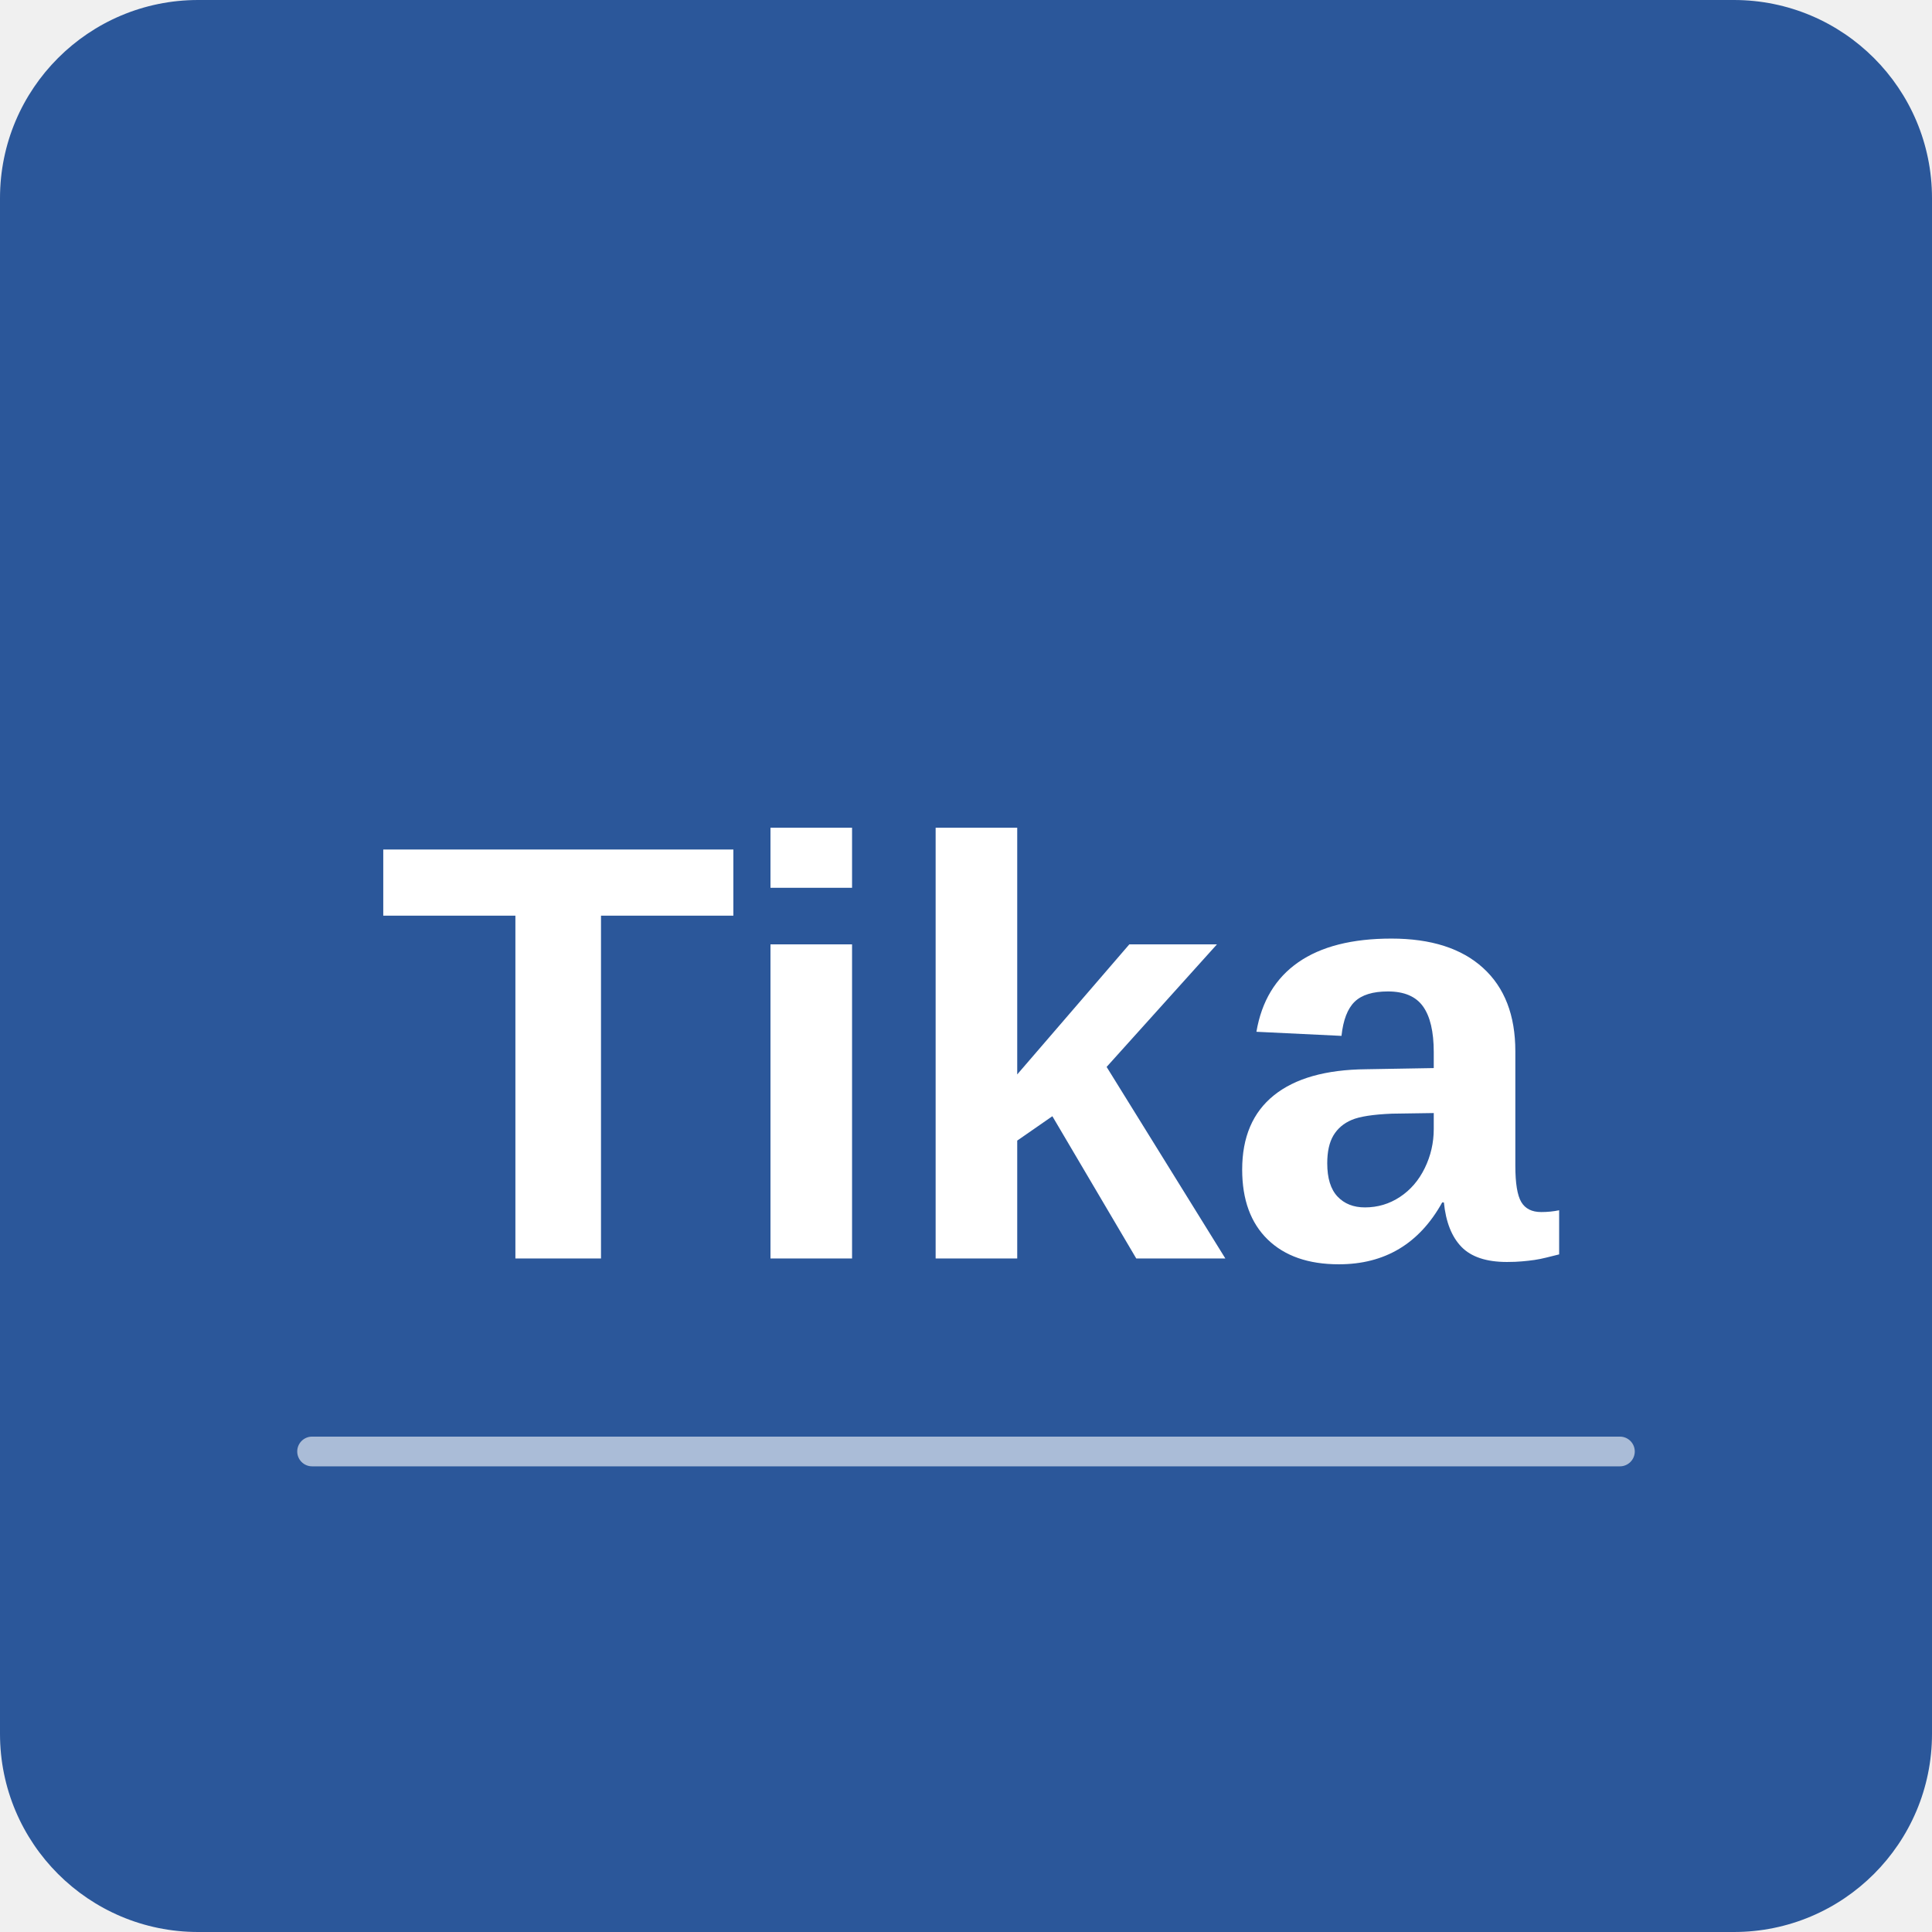
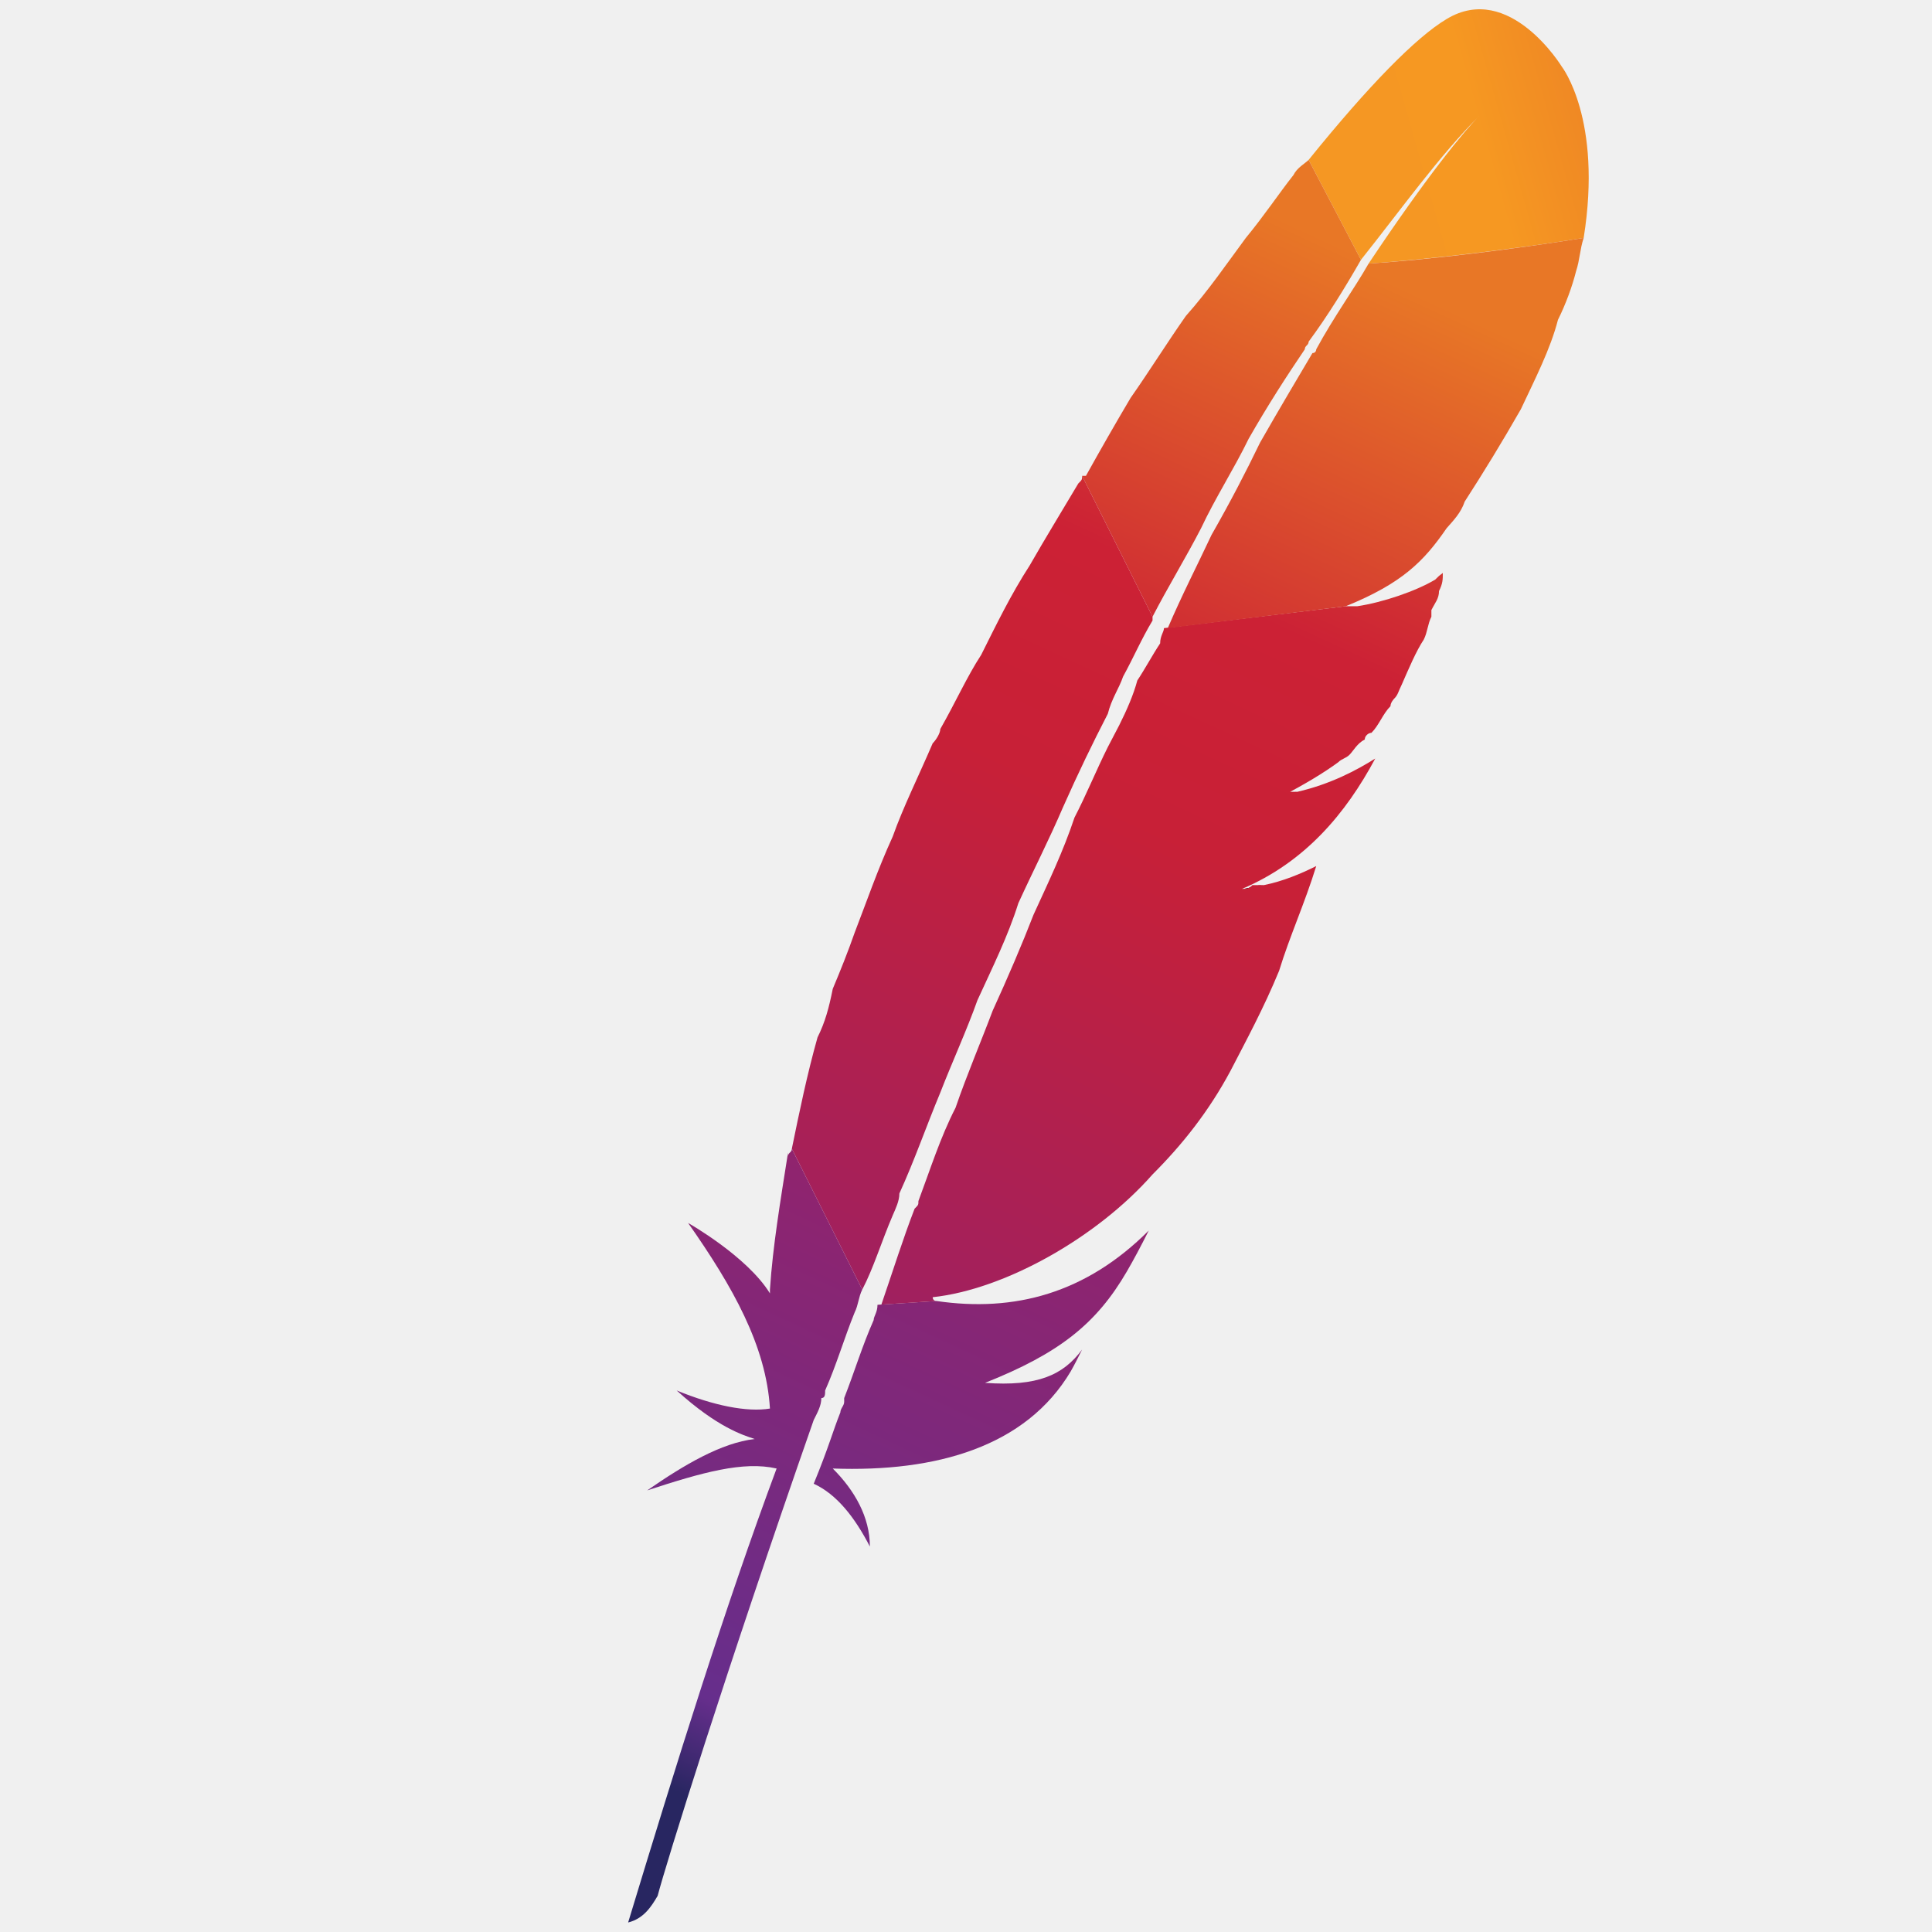
- <svg xmlns="http://www.w3.org/2000/svg" version="1.1" width="390" height="390" viewBox="0 0 390 390">
-   <rect width="390" height="390" rx="40" fill="#2b579a" />
-   <text x="195" y="220" font-family="Arial, Helvetica, sans-serif" font-size="120" font-weight="bold" fill="#ffffff" text-anchor="middle" dominant-baseline="middle">Tika</text>
-   <rect x="60" y="290" width="270" height="6" rx="3" fill="#ffffff" opacity="0.6" />
+ <svg xmlns="http://www.w3.org/2000/svg" width="2.03" height="2.03" viewBox="0 0 2.03 2.03">
+   <defs>
+     <linearGradient id="linear-pattern-0" gradientUnits="userSpaceOnUse" x1="-6874" y1="2774" x2="-6636" y2="2497" gradientTransform="matrix(0.000508354, -0.00108466, -0.00109167, -0.000505089, 7.948186, -5.871413)">
+       <stop offset="0" stop-color="rgb(96.078%, 59.216%, 13.725%)" stop-opacity="1" />
+       <stop offset="0.312" stop-color="rgb(96.471%, 59.608%, 13.333%)" stop-opacity="1" />
+       <stop offset="0.838" stop-color="rgb(90.98%, 46.667%, 14.902%)" stop-opacity="1" />
+     </linearGradient>
+     <linearGradient id="linear-pattern-1" gradientUnits="userSpaceOnUse" x1="-8631" y1="2805" x2="-6937" y2="2805" gradientTransform="matrix(0.000508354, -0.00108466, -0.00109167, -0.000505089, 7.948186, -5.871413)">
+       <stop offset="0.323" stop-color="rgb(61.176%, 12.549%, 38.824%)" stop-opacity="1" />
+       <stop offset="0.63" stop-color="rgb(78.431%, 12.549%, 21.569%)" stop-opacity="1" />
+       <stop offset="0.751" stop-color="rgb(80%, 12.941%, 20.784%)" stop-opacity="1" />
+       <stop offset="1" stop-color="rgb(90.98%, 46.667%, 14.902%)" stop-opacity="1" />
+     </linearGradient>
+     <linearGradient id="linear-pattern-2" gradientUnits="userSpaceOnUse" x1="-8426" y1="2635" x2="-7417" y2="2635" gradientTransform="matrix(0.000508354, -0.00108466, -0.00109167, -0.000505089, 7.948186, -5.871413)">
+       <stop offset="0" stop-color="rgb(15.686%, 14.902%, 38.039%)" stop-opacity="1" />
+       <stop offset="0.096" stop-color="rgb(40%, 18.039%, 54.902%)" stop-opacity="1" />
+       <stop offset="0.788" stop-color="rgb(61.961%, 12.549%, 39.216%)" stop-opacity="1" />
+       <stop offset="0.949" stop-color="rgb(80%, 12.549%, 19.608%)" stop-opacity="1" />
+     </linearGradient>
+     <linearGradient id="linear-pattern-3" gradientUnits="userSpaceOnUse" x1="-8536" y1="2821" x2="-6842" y2="2821" gradientTransform="matrix(0.000508354, -0.00108466, -0.00109167, -0.000505089, 7.948186, -5.871413)">
+       <stop offset="0.323" stop-color="rgb(61.176%, 12.549%, 38.824%)" stop-opacity="1" />
+       <stop offset="0.63" stop-color="rgb(78.431%, 12.549%, 21.569%)" stop-opacity="1" />
+       <stop offset="0.751" stop-color="rgb(80%, 12.941%, 20.784%)" stop-opacity="1" />
+       <stop offset="1" stop-color="rgb(90.98%, 46.667%, 14.902%)" stop-opacity="1" />
+     </linearGradient>
+     <linearGradient id="linear-pattern-4" gradientUnits="userSpaceOnUse" x1="-8412" y1="2798" x2="-7522" y2="2798" gradientTransform="matrix(0.000508354, -0.00108466, -0.00109167, -0.000505089, 7.948186, -5.871413)">
+       <stop offset="0" stop-color="rgb(15.686%, 14.902%, 38.039%)" stop-opacity="1" />
+       <stop offset="0.096" stop-color="rgb(40%, 18.039%, 54.902%)" stop-opacity="1" />
+       <stop offset="0.788" stop-color="rgb(61.961%, 12.549%, 39.216%)" stop-opacity="1" />
+       <stop offset="0.949" stop-color="rgb(80%, 12.549%, 19.608%)" stop-opacity="1" />
+     </linearGradient>
+     <linearGradient id="linear-pattern-5" gradientUnits="userSpaceOnUse" x1="-8536" y1="2645" x2="-6842" y2="2645" gradientTransform="matrix(0.000508354, -0.00108466, -0.00109167, -0.000505089, 7.948186, -5.871413)">
+       <stop offset="0.323" stop-color="rgb(61.176%, 12.549%, 38.824%)" stop-opacity="1" />
+       <stop offset="0.63" stop-color="rgb(78.431%, 12.549%, 21.569%)" stop-opacity="1" />
+       <stop offset="0.751" stop-color="rgb(80%, 12.941%, 20.784%)" stop-opacity="1" />
+       <stop offset="1" stop-color="rgb(90.98%, 46.667%, 14.902%)" stop-opacity="1" />
+     </linearGradient>
+     <linearGradient id="linear-pattern-6" gradientUnits="userSpaceOnUse" x1="-8641" y1="2654" x2="-6947" y2="2654" gradientTransform="matrix(0.000508354, -0.00108466, -0.00109167, -0.000505089, 7.948186, -5.871413)">
+       <stop offset="0.323" stop-color="rgb(61.176%, 12.549%, 38.824%)" stop-opacity="1" />
+       <stop offset="0.63" stop-color="rgb(78.431%, 12.549%, 21.569%)" stop-opacity="1" />
+       <stop offset="0.751" stop-color="rgb(80%, 12.941%, 20.784%)" stop-opacity="1" />
+       <stop offset="1" stop-color="rgb(90.98%, 46.667%, 14.902%)" stop-opacity="1" />
+     </linearGradient>
+   </defs>
+   <path fill-rule="nonzero" fill="url(#linear-pattern-0)" d="M 1.52 0.02 C 1.488 0.039 1.438 0.09 1.375 0.168 L 1.43 0.273 C 1.473 0.219 1.512 0.164 1.555 0.121 C 1.559 0.117 1.559 0.117 1.559 0.117 C 1.559 0.117 1.555 0.121 1.555 0.121 C 1.539 0.137 1.5 0.184 1.438 0.277 C 1.496 0.273 1.59 0.262 1.664 0.25 C 1.684 0.125 1.641 0.07 1.641 0.07 C 1.641 0.07 1.586 -0.02 1.52 0.02 Z M 1.52 0.02 " />
+   <path fill-rule="nonzero" fill="rgb(74.118%, 12.549%, 18.039%)" fill-opacity="1" d="M 1.328 0.93 C 1.32 0.93 1.312 0.934 1.305 0.934 C 1.309 0.934 1.312 0.934 1.316 0.934 C 1.32 0.93 1.324 0.93 1.328 0.93 Z M 1.328 0.93 " />
+   <path fill-rule="nonzero" fill="rgb(0%, 0%, 0%)" fill-opacity="1" d="M 1.328 0.93 C 1.32 0.93 1.312 0.934 1.305 0.934 C 1.309 0.934 1.312 0.934 1.316 0.934 C 1.32 0.93 1.324 0.93 1.328 0.93 Z M 1.328 0.93 " />
+   <path fill-rule="nonzero" fill="rgb(74.118%, 12.549%, 18.039%)" fill-opacity="1" d="M 1.348 0.836 C 1.348 0.836 1.348 0.836 1.352 0.836 C 1.355 0.836 1.359 0.832 1.363 0.832 C 1.359 0.832 1.352 0.836 1.348 0.836 Z M 1.348 0.836 " />
+   <path fill-rule="nonzero" fill="rgb(0%, 0%, 0%)" fill-opacity="1" d="M 1.348 0.836 C 1.348 0.836 1.348 0.836 1.352 0.836 C 1.355 0.836 1.359 0.832 1.363 0.832 C 1.359 0.832 1.352 0.836 1.348 0.836 Z M 1.348 0.836 " />
+   <path fill-rule="nonzero" fill="url(#linear-pattern-1)" d="M 1.262 0.555 C 1.277 0.523 1.297 0.492 1.312 0.461 C 1.332 0.426 1.352 0.395 1.371 0.367 C 1.371 0.363 1.375 0.363 1.375 0.359 C 1.395 0.332 1.414 0.301 1.43 0.273 L 1.375 0.168 C 1.371 0.172 1.363 0.176 1.359 0.184 C 1.344 0.203 1.328 0.227 1.309 0.25 C 1.289 0.277 1.27 0.305 1.246 0.332 C 1.227 0.359 1.207 0.391 1.188 0.418 C 1.172 0.445 1.156 0.473 1.141 0.5 C 1.137 0.5 1.137 0.5 1.137 0.5 L 1.211 0.648 C 1.227 0.617 1.246 0.586 1.262 0.555 Z M 1.262 0.555 " />
+   <path fill-rule="nonzero" fill="url(#linear-pattern-2)" d="M 0.918 1.387 C 0.906 1.414 0.898 1.441 0.887 1.469 C 0.887 1.473 0.887 1.473 0.887 1.473 C 0.887 1.477 0.883 1.48 0.883 1.484 C 0.875 1.504 0.871 1.52 0.855 1.559 C 0.879 1.57 0.898 1.594 0.914 1.625 C 0.914 1.594 0.898 1.566 0.875 1.543 C 0.984 1.547 1.078 1.52 1.125 1.441 C 1.129 1.434 1.133 1.426 1.137 1.418 C 1.117 1.445 1.09 1.457 1.035 1.453 C 1.035 1.453 1.035 1.457 1.035 1.457 C 1.035 1.457 1.035 1.453 1.035 1.453 C 1.113 1.422 1.152 1.391 1.184 1.336 C 1.191 1.324 1.199 1.309 1.207 1.293 C 1.141 1.359 1.066 1.379 0.984 1.367 L 0.922 1.371 C 0.922 1.379 0.918 1.383 0.918 1.387 Z M 0.918 1.387 " />
+   <path fill-rule="nonzero" fill="url(#linear-pattern-3)" d="M 0.945 1.254 C 0.961 1.219 0.973 1.184 0.988 1.148 C 1 1.117 1.016 1.082 1.027 1.051 C 1.043 1.016 1.059 0.984 1.07 0.949 C 1.086 0.914 1.102 0.883 1.117 0.848 C 1.133 0.812 1.148 0.781 1.164 0.75 C 1.168 0.734 1.176 0.723 1.18 0.711 C 1.191 0.691 1.199 0.672 1.211 0.652 C 1.211 0.652 1.211 0.648 1.211 0.648 L 1.137 0.5 C 1.137 0.504 1.137 0.504 1.133 0.508 C 1.117 0.535 1.098 0.566 1.082 0.594 C 1.062 0.625 1.047 0.656 1.031 0.688 C 1.016 0.711 1.004 0.738 0.988 0.766 C 0.988 0.77 0.984 0.777 0.98 0.781 C 0.965 0.816 0.949 0.848 0.938 0.879 C 0.922 0.914 0.91 0.949 0.898 0.98 C 0.891 1 0.883 1.02 0.875 1.039 C 0.871 1.059 0.867 1.074 0.859 1.09 C 0.848 1.129 0.84 1.168 0.832 1.207 L 0.906 1.355 C 0.918 1.332 0.926 1.305 0.938 1.277 C 0.941 1.27 0.945 1.262 0.945 1.254 Z M 0.945 1.254 " />
+   <path fill-rule="nonzero" fill="url(#linear-pattern-4)" d="M 0.828 1.211 C 0.82 1.262 0.812 1.309 0.809 1.355 L 0.809 1.359 C 0.785 1.32 0.723 1.285 0.723 1.285 C 0.77 1.352 0.805 1.414 0.809 1.48 C 0.785 1.484 0.75 1.477 0.711 1.461 C 0.754 1.5 0.781 1.508 0.793 1.512 C 0.758 1.516 0.719 1.539 0.68 1.566 C 0.738 1.547 0.781 1.535 0.816 1.543 C 0.762 1.688 0.711 1.852 0.66 2.02 C 0.676 2.016 0.684 2.004 0.691 1.992 C 0.699 1.961 0.762 1.758 0.855 1.492 C 0.859 1.484 0.863 1.477 0.863 1.469 C 0.867 1.469 0.867 1.465 0.867 1.461 C 0.879 1.434 0.887 1.406 0.898 1.379 C 0.902 1.371 0.902 1.363 0.906 1.355 L 0.832 1.207 C 0.832 1.211 0.828 1.211 0.828 1.215 Z M 0.828 1.211 " />
+   <path fill-rule="nonzero" fill="url(#linear-pattern-5)" d="M 1.223 0.66 C 1.223 0.664 1.219 0.668 1.219 0.676 C 1.211 0.688 1.203 0.703 1.195 0.715 C 1.191 0.73 1.184 0.746 1.176 0.762 C 1.172 0.77 1.168 0.777 1.164 0.785 C 1.152 0.809 1.141 0.836 1.129 0.859 C 1.117 0.895 1.102 0.926 1.086 0.961 C 1.074 0.992 1.059 1.027 1.043 1.062 C 1.031 1.094 1.016 1.129 1.004 1.164 C 0.988 1.195 0.977 1.23 0.965 1.262 C 0.965 1.266 0.965 1.266 0.961 1.27 C 0.949 1.301 0.938 1.336 0.926 1.371 C 0.926 1.371 0.922 1.371 0.922 1.371 L 0.984 1.367 C 0.984 1.367 0.98 1.367 0.98 1.363 C 1.055 1.355 1.152 1.301 1.211 1.234 C 1.242 1.203 1.27 1.168 1.293 1.125 C 1.309 1.094 1.328 1.059 1.344 1.02 C 1.355 0.984 1.371 0.949 1.383 0.91 C 1.367 0.918 1.348 0.926 1.328 0.93 C 1.324 0.93 1.32 0.93 1.316 0.93 C 1.312 0.934 1.309 0.934 1.305 0.934 C 1.371 0.906 1.414 0.855 1.445 0.797 C 1.426 0.809 1.398 0.824 1.363 0.832 C 1.359 0.832 1.355 0.832 1.348 0.832 C 1.348 0.832 1.348 0.836 1.344 0.836 L 1.348 0.836 C 1.371 0.824 1.391 0.812 1.406 0.801 C 1.41 0.797 1.414 0.797 1.418 0.793 C 1.422 0.789 1.426 0.781 1.434 0.777 C 1.434 0.773 1.438 0.77 1.441 0.77 C 1.449 0.762 1.453 0.75 1.461 0.742 C 1.461 0.738 1.465 0.734 1.465 0.734 C 1.469 0.73 1.469 0.727 1.473 0.719 C 1.48 0.703 1.488 0.684 1.496 0.672 C 1.5 0.664 1.5 0.656 1.504 0.648 C 1.504 0.648 1.504 0.645 1.504 0.641 C 1.508 0.633 1.512 0.629 1.512 0.621 C 1.516 0.613 1.516 0.609 1.516 0.602 C 1.512 0.605 1.512 0.605 1.508 0.609 C 1.488 0.621 1.453 0.633 1.426 0.637 L 1.48 0.629 L 1.426 0.637 C 1.422 0.637 1.422 0.637 1.422 0.637 C 1.418 0.637 1.418 0.637 1.414 0.637 Z M 1.223 0.66 " />
+   <path fill-rule="nonzero" fill="url(#linear-pattern-6)" d="M 1.438 0.277 C 1.422 0.305 1.402 0.332 1.383 0.367 C 1.383 0.367 1.383 0.371 1.379 0.371 C 1.363 0.398 1.344 0.43 1.324 0.465 C 1.309 0.496 1.293 0.527 1.273 0.562 C 1.258 0.594 1.242 0.625 1.227 0.66 L 1.414 0.637 C 1.473 0.613 1.496 0.59 1.52 0.555 C 1.527 0.547 1.535 0.539 1.539 0.527 C 1.559 0.496 1.578 0.465 1.598 0.43 C 1.613 0.398 1.629 0.367 1.637 0.336 C 1.645 0.32 1.652 0.301 1.656 0.285 C 1.66 0.273 1.66 0.262 1.664 0.25 C 1.59 0.262 1.5 0.273 1.438 0.277 Z M 1.438 0.277 " />
</svg>
